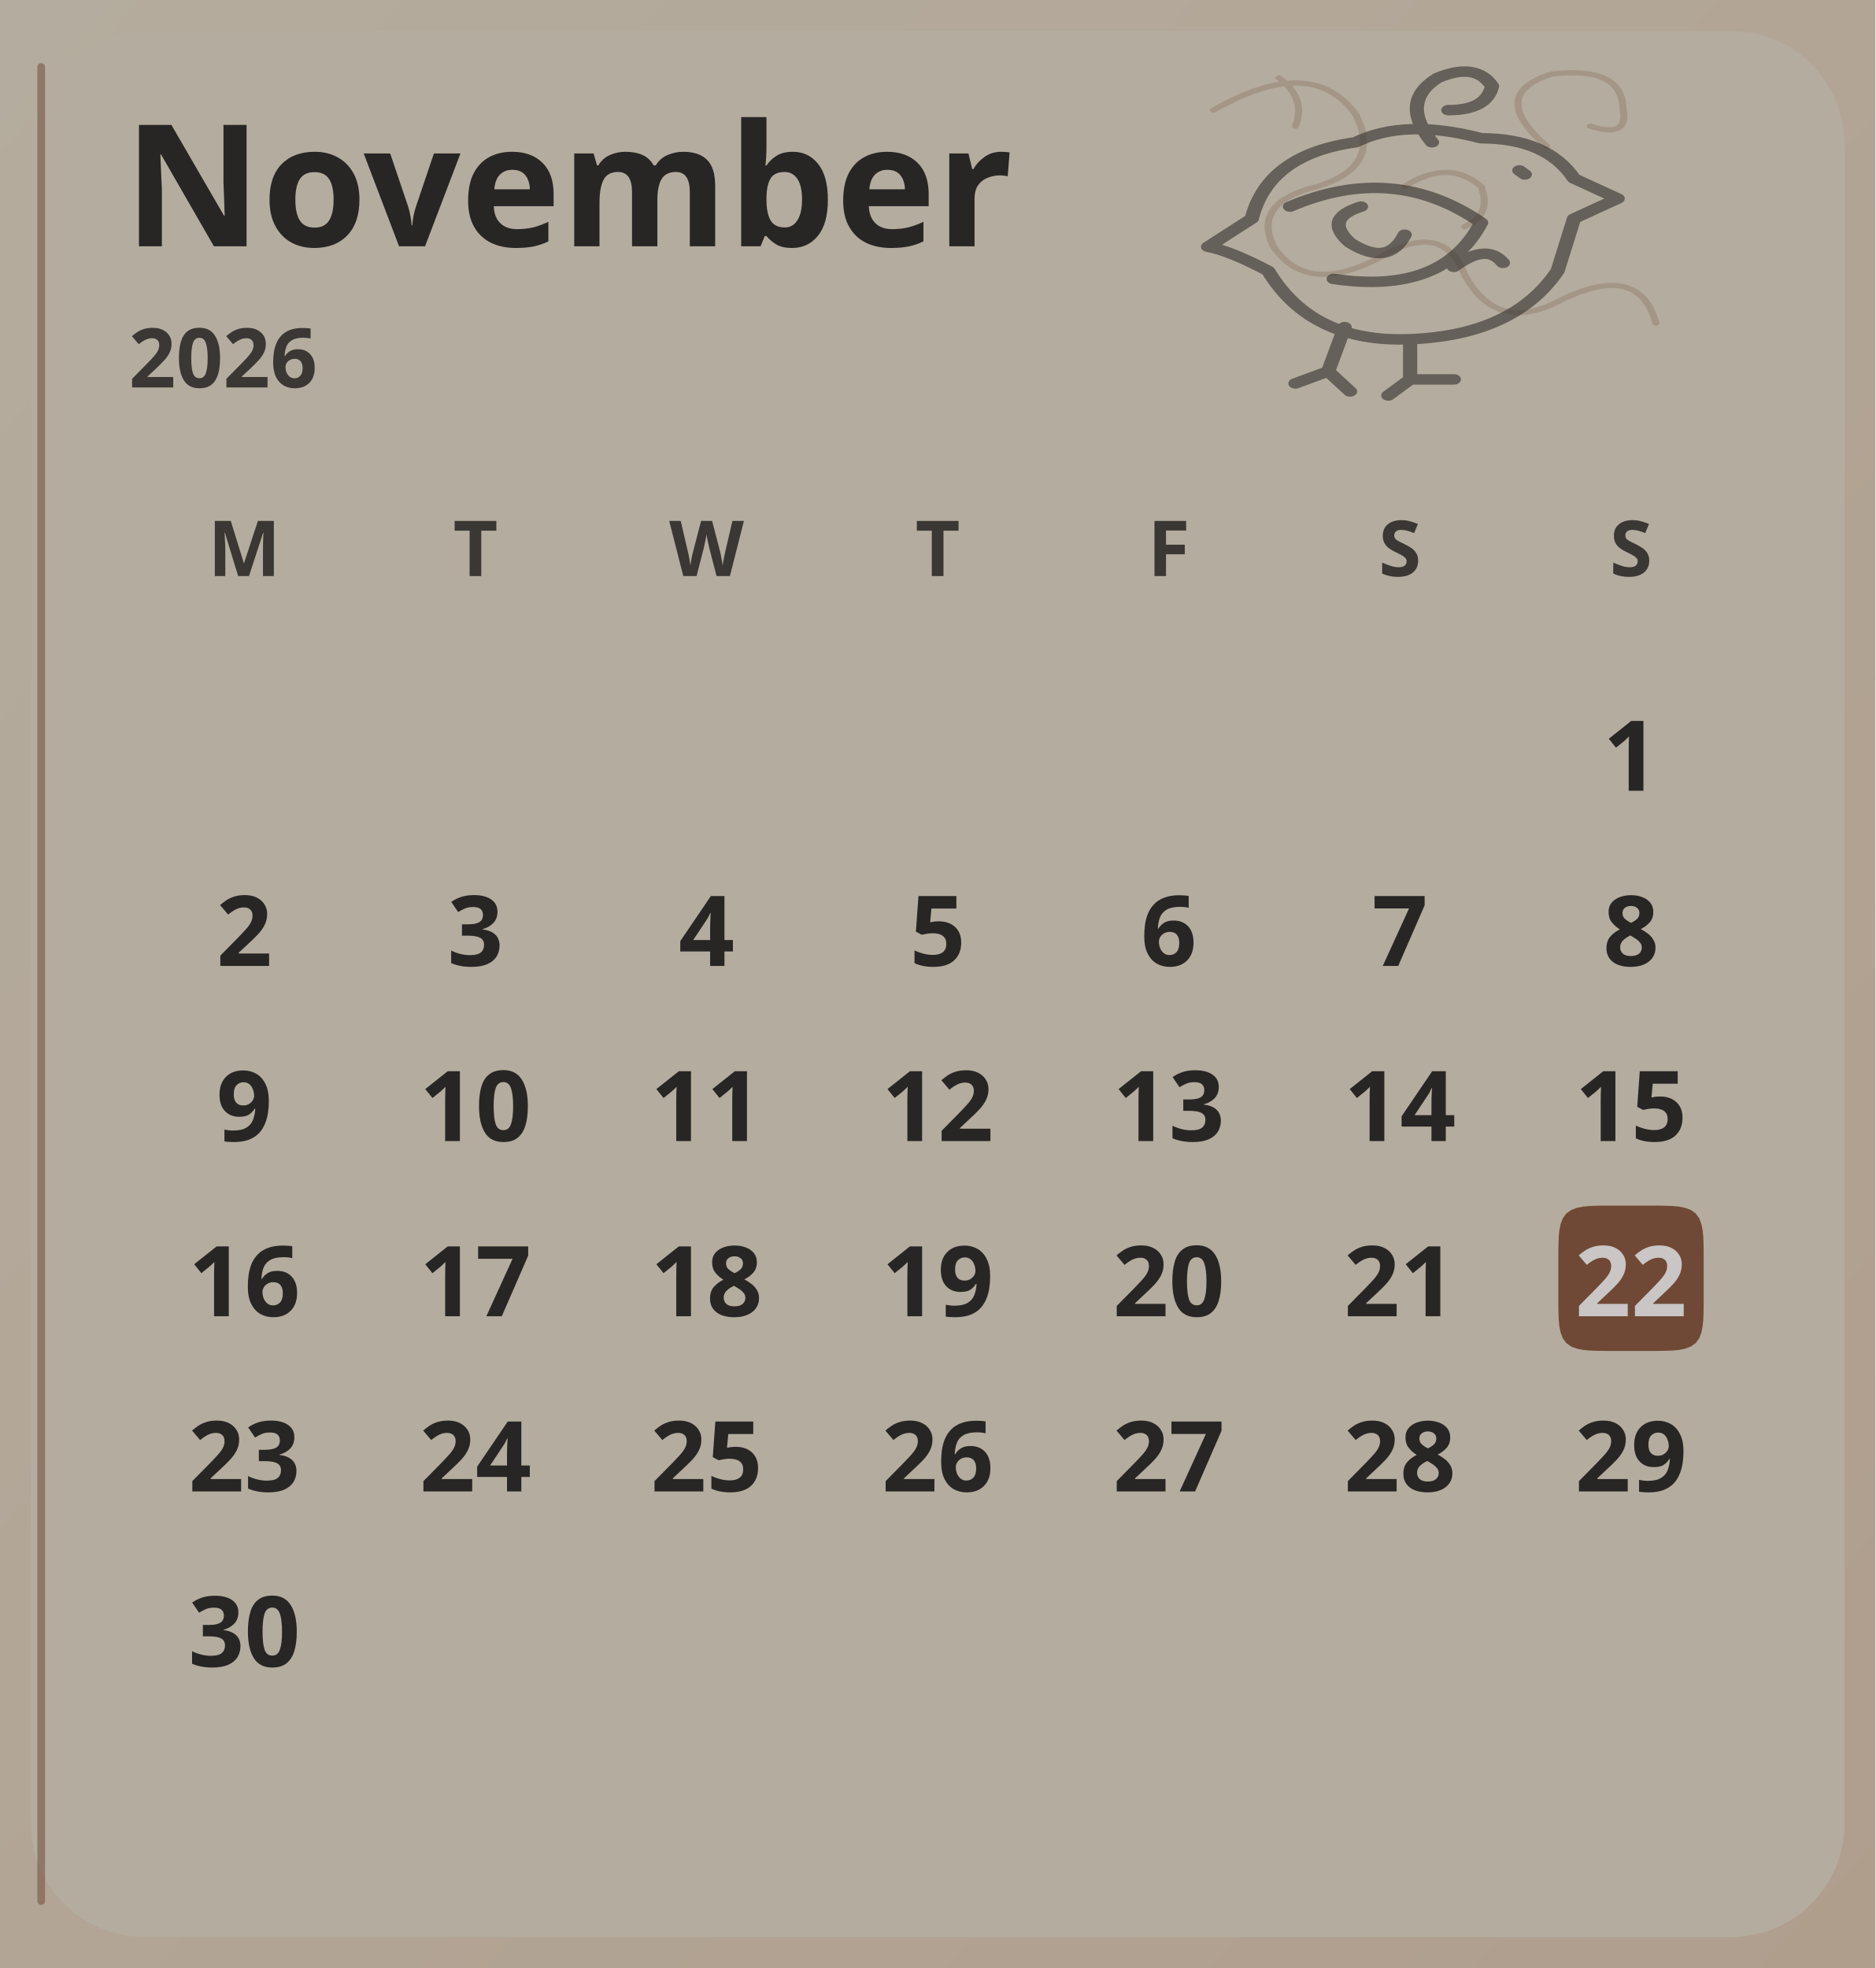
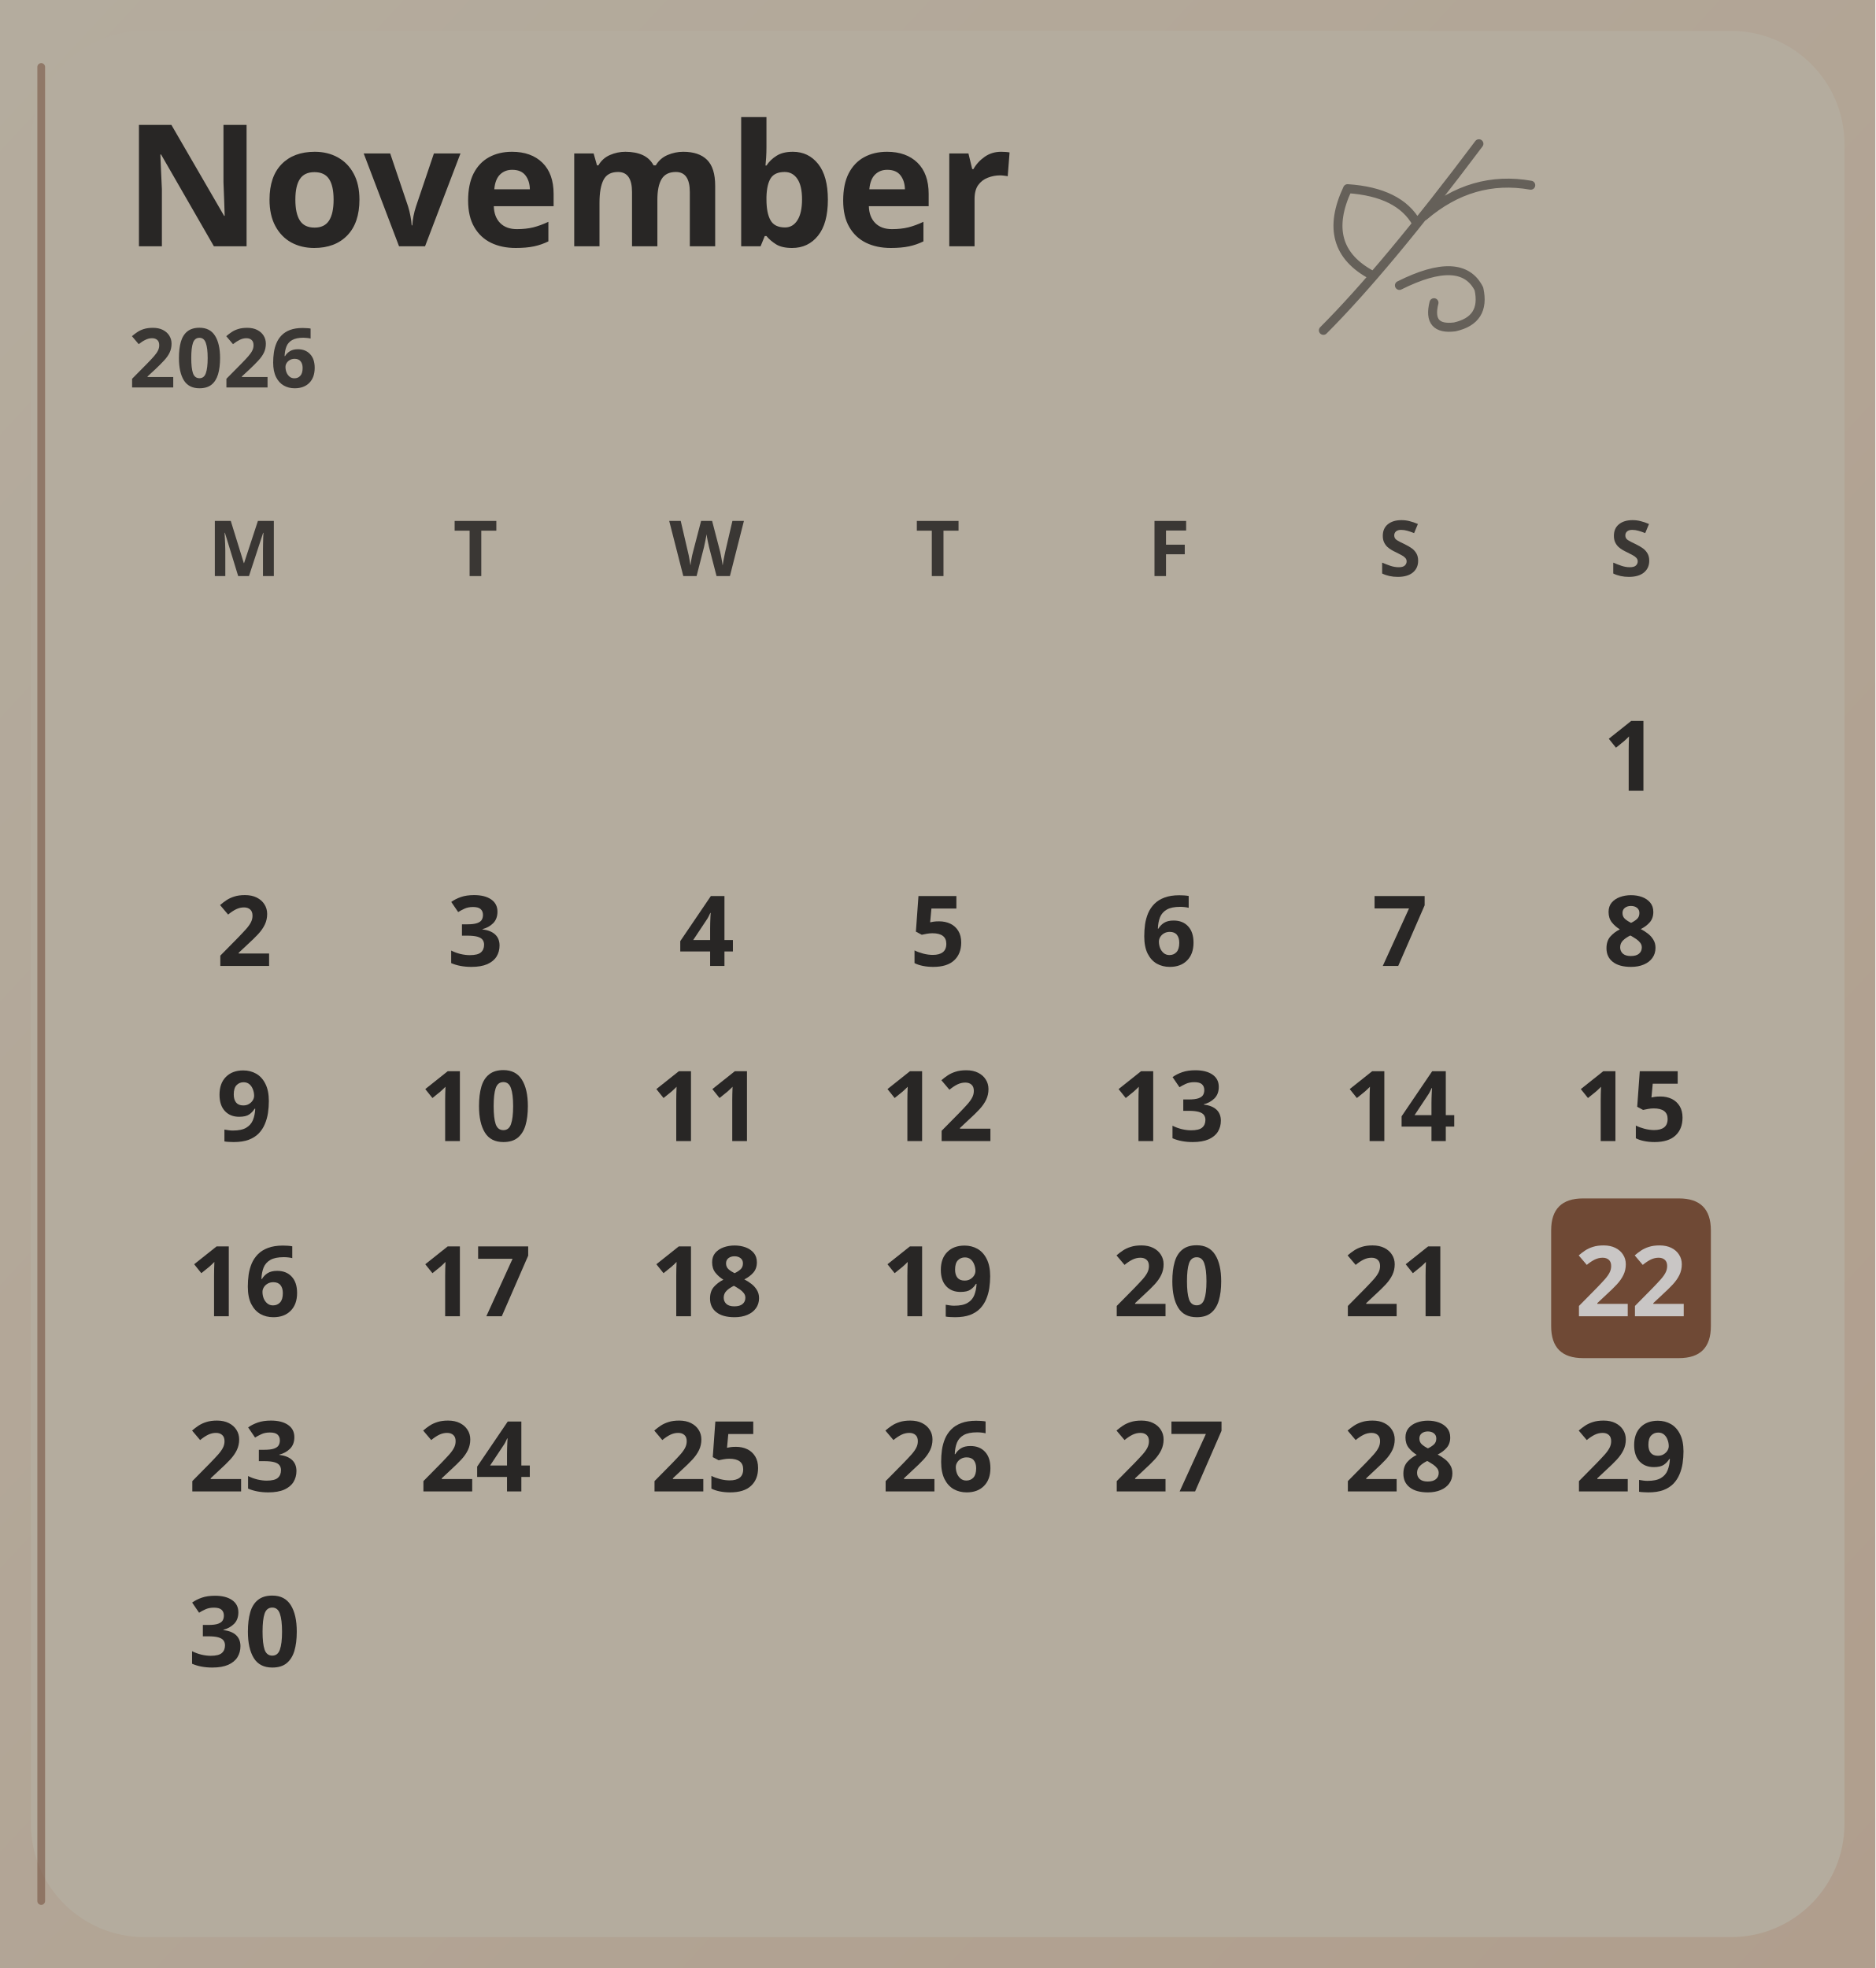
<svg xmlns="http://www.w3.org/2000/svg" width="364" height="382" viewBox="0 0 364 382">
  <defs>
    <linearGradient id="paint" x1="0" y1="0" x2="1" y2="1">
      <stop stop-color="#B4AC9E" />
      <stop offset="1" stop-color="#B09E8D" />
    </linearGradient>
  </defs>
  <rect width="364" height="382" fill="url(#paint)" />
  <g font-family="ui-rounded,system-ui,sans-serif" style="font-variant-numeric:tabular-nums">
    <rect x="6" y="6" width="352" height="370" rx="22" fill="#B4AC9E" opacity="1" />
    <line x1="8" y1="13" x2="8" y2="369" stroke="#6F4935" opacity="0.52" stroke-width="1.5" stroke-linecap="round" />
-     <path d="M 9 21 Q 27 7 35 22 Q 40 35 28 40 Q 16 44 20 55 Q 26 67 39 58 Q 51 48 55 62 Q 61 77 73 68 Q 87 59 90 74 M 21 13 Q 26 18 24 25 M 44 40 Q 52 33 58 40 Q 60 47 55 50 M 70 30 Q 59 17 71 12 Q 84 10 84 21 Q 85 28 78 25" transform="translate(226 5) scale(1.06 0.78)" fill="none" stroke="#6F4935" stroke-width="1.3" stroke-linecap="round" stroke-linejoin="round" opacity="0.22" />
-     <path d="M 19 61 Q 12 56 8 55 L 16 48 Q 19 32 35 29 Q 44 23 58 28 Q 70 28 75 38 L 83 43 L 75 48 L 72 61 Q 64 77 45 78 L 45 88 L 53 88 M 45 88 L 41 92 M 33 75 L 30 86 L 24 89 M 30 86 L 34 91 M 19 61 Q 27 79 45 78 M 23 45 Q 42 34 58 49 Q 51 67 31 63 M 49 29 Q 43 19 50 13 Q 57 9 60 15 Q 59 21 52 21 M 65 36 L 66 37 M 36 45 Q 29 48 34 54 Q 41 60 44 52 M 53 60 Q 59 54 62 59" transform="translate(226 5) scale(1.06 0.78)" fill="none" stroke="#3A3734" stroke-width="2.6" stroke-linecap="round" stroke-linejoin="round" opacity="0.65" />
+     <path d="M 17 80 Q 35 62 62 26 M 31 64 Q 16 56 24 39 Q 39 40 44 49 M 46 47 Q 60 35 77 38 M 39 67 Q 57 58 62 68 Q 64 77 55 79 Q 47 80 49 72" transform="translate(245.46 10.46) scale(0.6708 0.6708)" fill="none" stroke="#3A3734" stroke-width="2.6" stroke-linecap="round" stroke-linejoin="round" opacity="0.65" />
    <text x="24" y="35" font-size="33" font-weight="700" fill="#282625" text-anchor="start" dominant-baseline="central" alignment-baseline="central">November</text>
    <text x="25" y="69" font-size="16" font-weight="600" fill="#3A3734" text-anchor="start" dominant-baseline="central" alignment-baseline="central">2026</text>
    <text x="47.429" y="106" font-size="15" font-weight="600" fill="#3A3734" text-anchor="middle" dominant-baseline="central" alignment-baseline="central">M</text>
    <text x="92.286" y="106" font-size="15" font-weight="600" fill="#3A3734" text-anchor="middle" dominant-baseline="central" alignment-baseline="central">T</text>
    <text x="137.143" y="106" font-size="15" font-weight="600" fill="#3A3734" text-anchor="middle" dominant-baseline="central" alignment-baseline="central">W</text>
    <text x="182" y="106" font-size="15" font-weight="600" fill="#3A3734" text-anchor="middle" dominant-baseline="central" alignment-baseline="central">T</text>
    <text x="226.857" y="106" font-size="15" font-weight="600" fill="#3A3734" text-anchor="middle" dominant-baseline="central" alignment-baseline="central">F</text>
    <text x="271.714" y="106" font-size="15" font-weight="600" fill="#3A3734" text-anchor="middle" dominant-baseline="central" alignment-baseline="central">S</text>
    <text x="316.571" y="106" font-size="15" font-weight="600" fill="#3A3734" text-anchor="middle" dominant-baseline="central" alignment-baseline="central">S</text>
    <text x="316.571" y="146.12" font-size="19" font-weight="550" fill="#282625" text-anchor="middle" dominant-baseline="central" alignment-baseline="central">1</text>
    <text x="47.429" y="180.12" font-size="19" font-weight="550" fill="#282625" text-anchor="middle" dominant-baseline="central" alignment-baseline="central">2</text>
    <text x="92.286" y="180.12" font-size="19" font-weight="550" fill="#282625" text-anchor="middle" dominant-baseline="central" alignment-baseline="central">3</text>
    <text x="137.143" y="180.12" font-size="19" font-weight="550" fill="#282625" text-anchor="middle" dominant-baseline="central" alignment-baseline="central">4</text>
    <text x="182" y="180.12" font-size="19" font-weight="550" fill="#282625" text-anchor="middle" dominant-baseline="central" alignment-baseline="central">5</text>
    <text x="226.857" y="180.12" font-size="19" font-weight="550" fill="#282625" text-anchor="middle" dominant-baseline="central" alignment-baseline="central">6</text>
    <text x="271.714" y="180.12" font-size="19" font-weight="550" fill="#282625" text-anchor="middle" dominant-baseline="central" alignment-baseline="central">7</text>
    <text x="316.571" y="180.12" font-size="19" font-weight="550" fill="#282625" text-anchor="middle" dominant-baseline="central" alignment-baseline="central">8</text>
    <text x="47.429" y="214.12" font-size="19" font-weight="550" fill="#282625" text-anchor="middle" dominant-baseline="central" alignment-baseline="central">9</text>
    <text x="92.286" y="214.12" font-size="19" font-weight="550" fill="#282625" text-anchor="middle" dominant-baseline="central" alignment-baseline="central">10</text>
    <text x="137.143" y="214.12" font-size="19" font-weight="550" fill="#282625" text-anchor="middle" dominant-baseline="central" alignment-baseline="central">11</text>
    <text x="182" y="214.12" font-size="19" font-weight="550" fill="#282625" text-anchor="middle" dominant-baseline="central" alignment-baseline="central">12</text>
    <text x="226.857" y="214.12" font-size="19" font-weight="550" fill="#282625" text-anchor="middle" dominant-baseline="central" alignment-baseline="central">13</text>
    <text x="271.714" y="214.12" font-size="19" font-weight="550" fill="#282625" text-anchor="middle" dominant-baseline="central" alignment-baseline="central">14</text>
    <text x="316.571" y="214.12" font-size="19" font-weight="550" fill="#282625" text-anchor="middle" dominant-baseline="central" alignment-baseline="central">15</text>
    <text x="47.429" y="248.12" font-size="19" font-weight="550" fill="#282625" text-anchor="middle" dominant-baseline="central" alignment-baseline="central">16</text>
    <text x="92.286" y="248.12" font-size="19" font-weight="550" fill="#282625" text-anchor="middle" dominant-baseline="central" alignment-baseline="central">17</text>
    <text x="137.143" y="248.12" font-size="19" font-weight="550" fill="#282625" text-anchor="middle" dominant-baseline="central" alignment-baseline="central">18</text>
    <text x="182" y="248.12" font-size="19" font-weight="550" fill="#282625" text-anchor="middle" dominant-baseline="central" alignment-baseline="central">19</text>
    <text x="226.857" y="248.12" font-size="19" font-weight="550" fill="#282625" text-anchor="middle" dominant-baseline="central" alignment-baseline="central">20</text>
    <text x="271.714" y="248.12" font-size="19" font-weight="550" fill="#282625" text-anchor="middle" dominant-baseline="central" alignment-baseline="central">21</text>
-     <path d="M 95.5 50 L 95.5 52.98 L 95.5 55.99 L 95.5 59.05 L 95.5 62.19 L 95.49 65.44 L 95.46 68.83 L 95.39 72.38 L 95.23 76.11 L 94.86 79.97 L 94.11 83.85 L 92.74 87.49 L 90.54 90.54 L 87.49 92.74 L 83.85 94.11 L 79.97 94.86 L 76.11 95.23 L 72.38 95.39 L 68.83 95.46 L 65.44 95.49 L 62.19 95.5 L 59.05 95.5 L 55.99 95.5 L 52.98 95.5 L 50 95.5 L 47.02 95.5 L 44.01 95.5 L 40.95 95.5 L 37.81 95.5 L 34.56 95.49 L 31.17 95.46 L 27.62 95.39 L 23.89 95.23 L 20.03 94.86 L 16.15 94.11 L 12.51 92.74 L 9.46 90.54 L 7.26 87.49 L 5.89 83.85 L 5.14 79.97 L 4.77 76.11 L 4.61 72.38 L 4.54 68.83 L 4.51 65.44 L 4.5 62.19 L 4.5 59.05 L 4.5 55.99 L 4.5 52.98 L 4.5 50 L 4.5 47.02 L 4.5 44.01 L 4.5 40.95 L 4.5 37.81 L 4.51 34.56 L 4.54 31.17 L 4.61 27.62 L 4.77 23.89 L 5.14 20.03 L 5.89 16.15 L 7.26 12.51 L 9.46 9.46 L 12.51 7.26 L 16.15 5.89 L 20.03 5.14 L 23.89 4.77 L 27.62 4.61 L 31.17 4.54 L 34.56 4.51 L 37.81 4.5 L 40.95 4.5 L 44.01 4.5 L 47.02 4.5 L 50 4.5 L 52.98 4.5 L 55.99 4.5 L 59.05 4.5 L 62.19 4.5 L 65.44 4.51 L 68.83 4.54 L 72.38 4.61 L 76.11 4.77 L 79.97 5.14 L 83.85 5.89 L 87.49 7.26 L 90.54 9.46 L 92.74 12.51 L 94.11 16.15 L 94.86 20.03 L 95.23 23.89 L 95.39 27.62 L 95.46 31.17 L 95.49 34.56 L 95.5 37.81 L 95.5 40.95 L 95.5 44.01 L 95.5 47.02 Z" transform="translate(301.0714 232.62) scale(0.31 0.31)" fill="#6F4935" opacity="1" />
+     <path d="M 20 0 L 80 0 Q 100 0 100 20 L 100 80 Q 100 100 80 100 L 20 100 Q 0 100 0 80 L 0 20 Q 0 0 20 0 Z" transform="translate(301.0714 232.62) scale(0.31 0.31)" fill="#6F4935" opacity="1" />
    <text x="316.571" y="248.12" font-size="19" font-weight="700" fill="#C9C6C5" text-anchor="middle" dominant-baseline="central" alignment-baseline="central">22</text>
    <text x="47.429" y="282.12" font-size="19" font-weight="550" fill="#282625" text-anchor="middle" dominant-baseline="central" alignment-baseline="central">23</text>
    <text x="92.286" y="282.12" font-size="19" font-weight="550" fill="#282625" text-anchor="middle" dominant-baseline="central" alignment-baseline="central">24</text>
    <text x="137.143" y="282.12" font-size="19" font-weight="550" fill="#282625" text-anchor="middle" dominant-baseline="central" alignment-baseline="central">25</text>
    <text x="182" y="282.12" font-size="19" font-weight="550" fill="#282625" text-anchor="middle" dominant-baseline="central" alignment-baseline="central">26</text>
    <text x="226.857" y="282.12" font-size="19" font-weight="550" fill="#282625" text-anchor="middle" dominant-baseline="central" alignment-baseline="central">27</text>
    <text x="271.714" y="282.12" font-size="19" font-weight="550" fill="#282625" text-anchor="middle" dominant-baseline="central" alignment-baseline="central">28</text>
    <text x="316.571" y="282.12" font-size="19" font-weight="550" fill="#282625" text-anchor="middle" dominant-baseline="central" alignment-baseline="central">29</text>
    <text x="47.429" y="316.12" font-size="19" font-weight="550" fill="#282625" text-anchor="middle" dominant-baseline="central" alignment-baseline="central">30</text>
  </g>
</svg>
